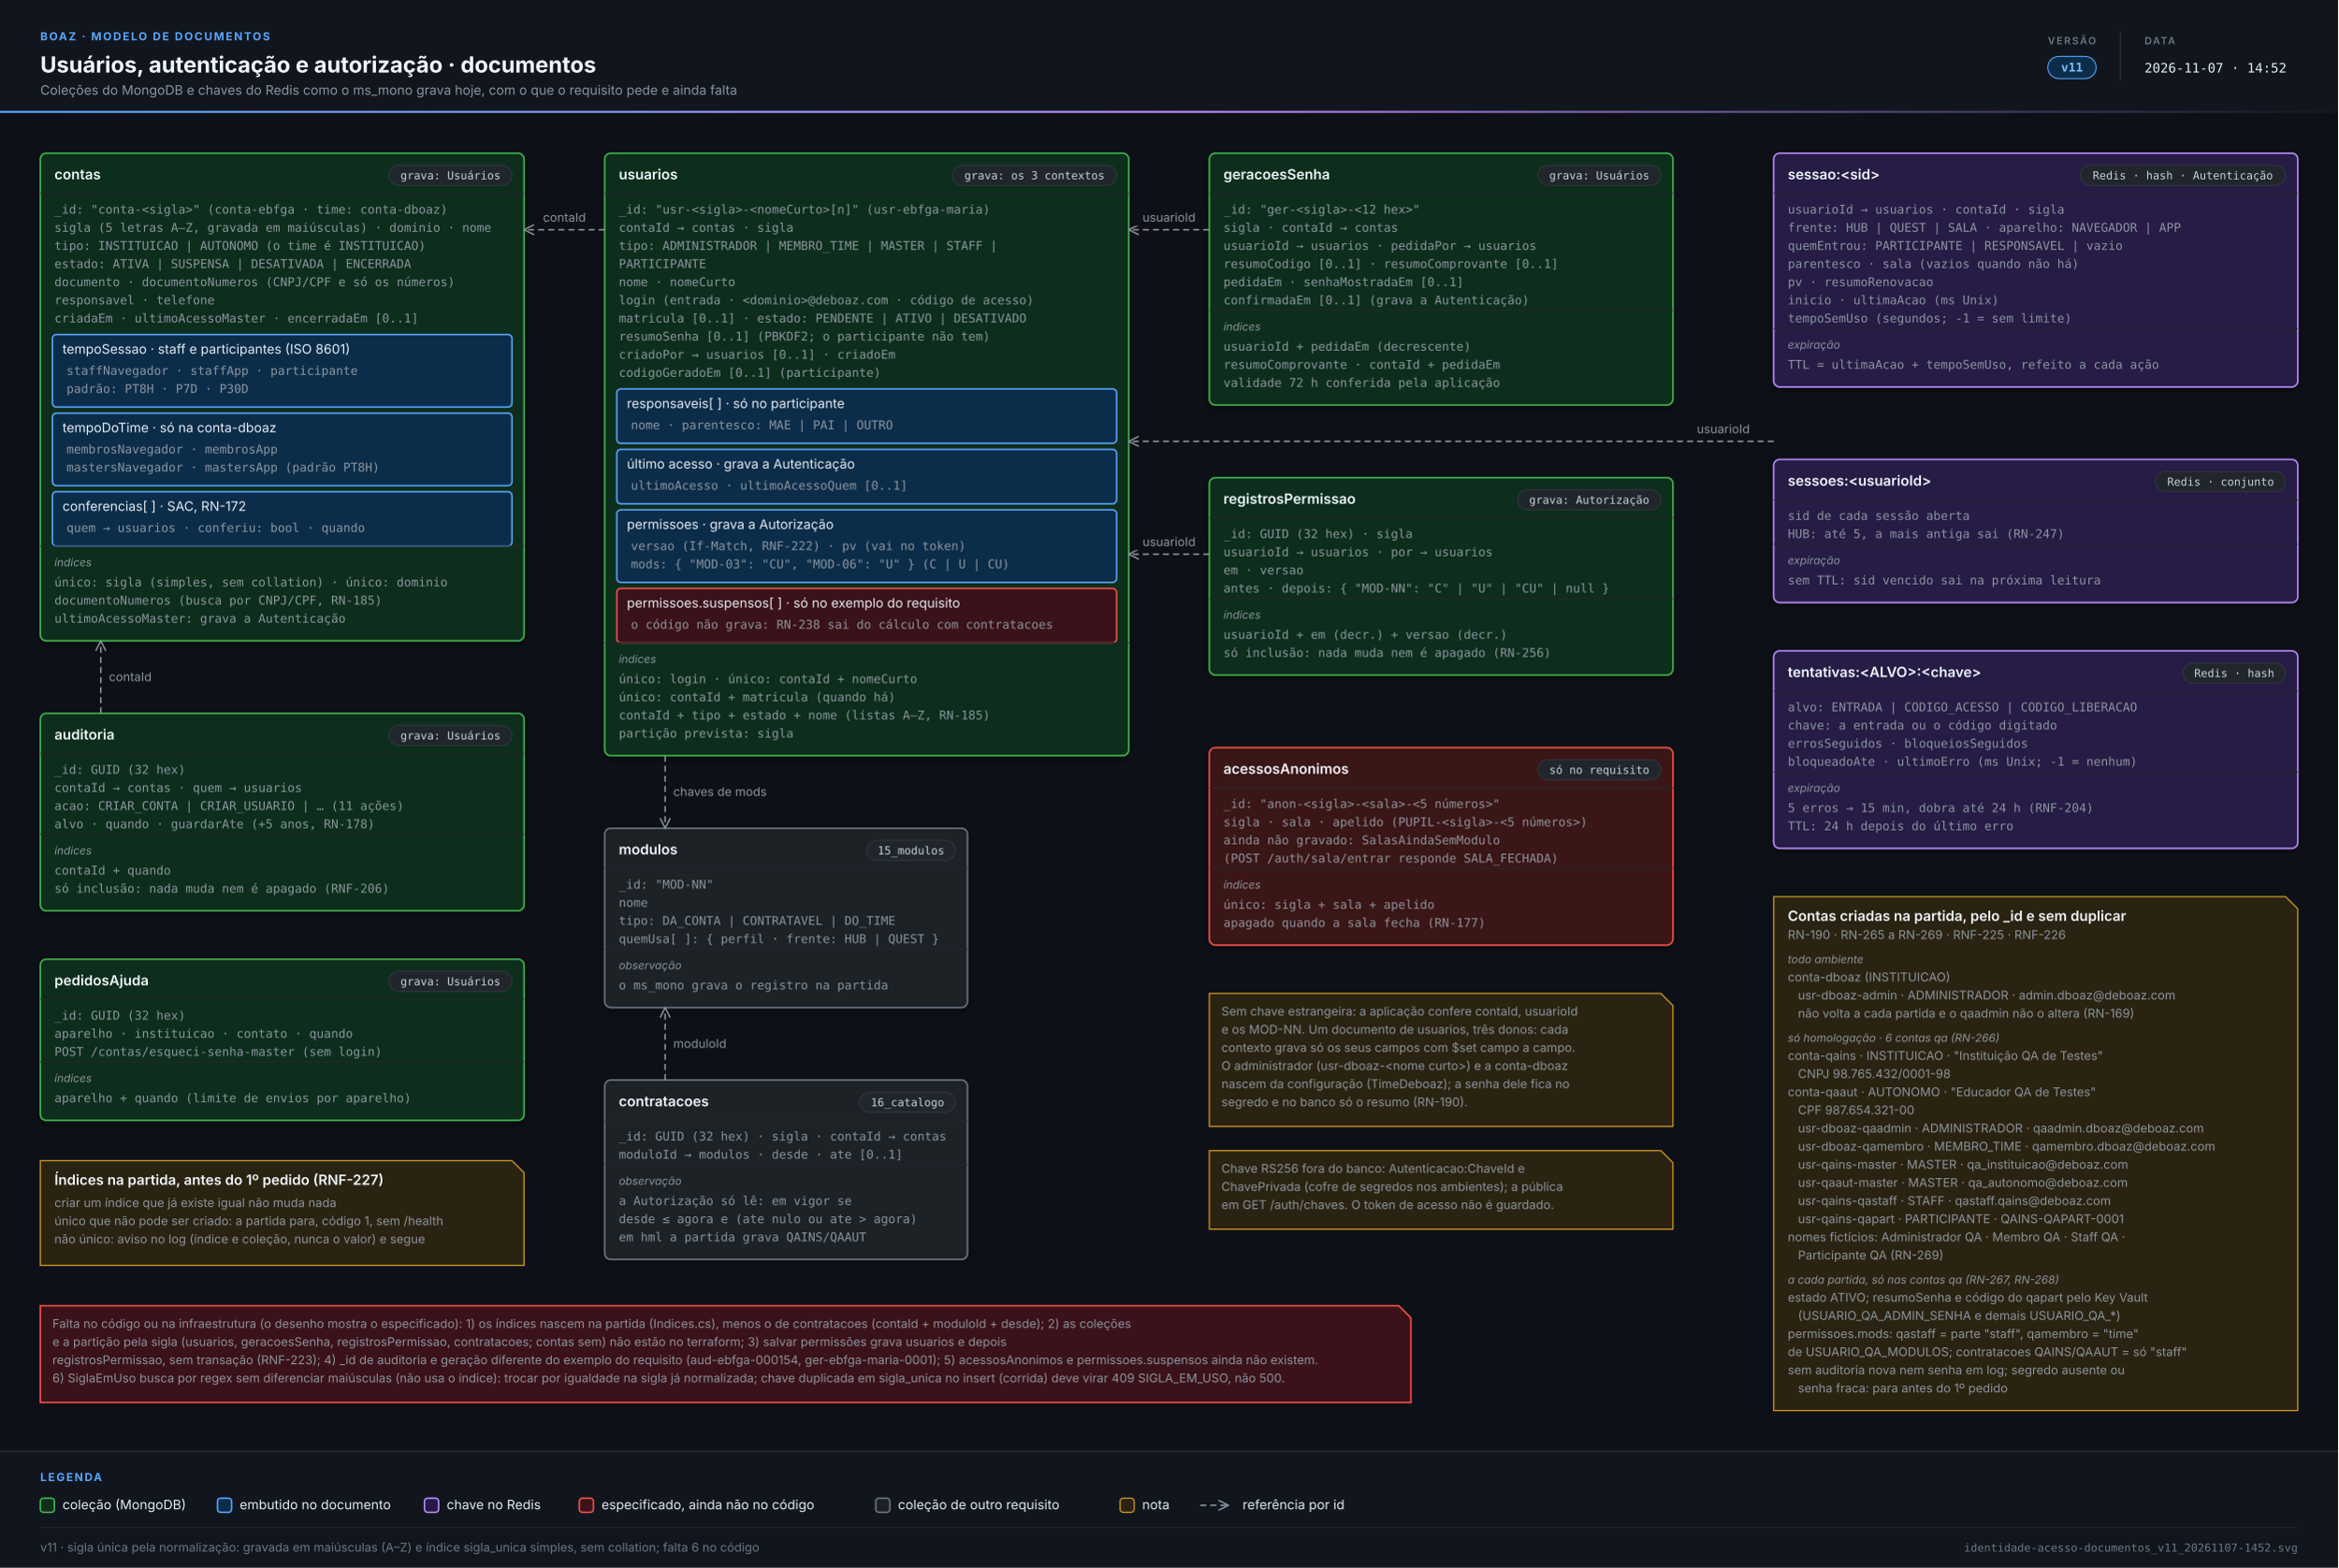
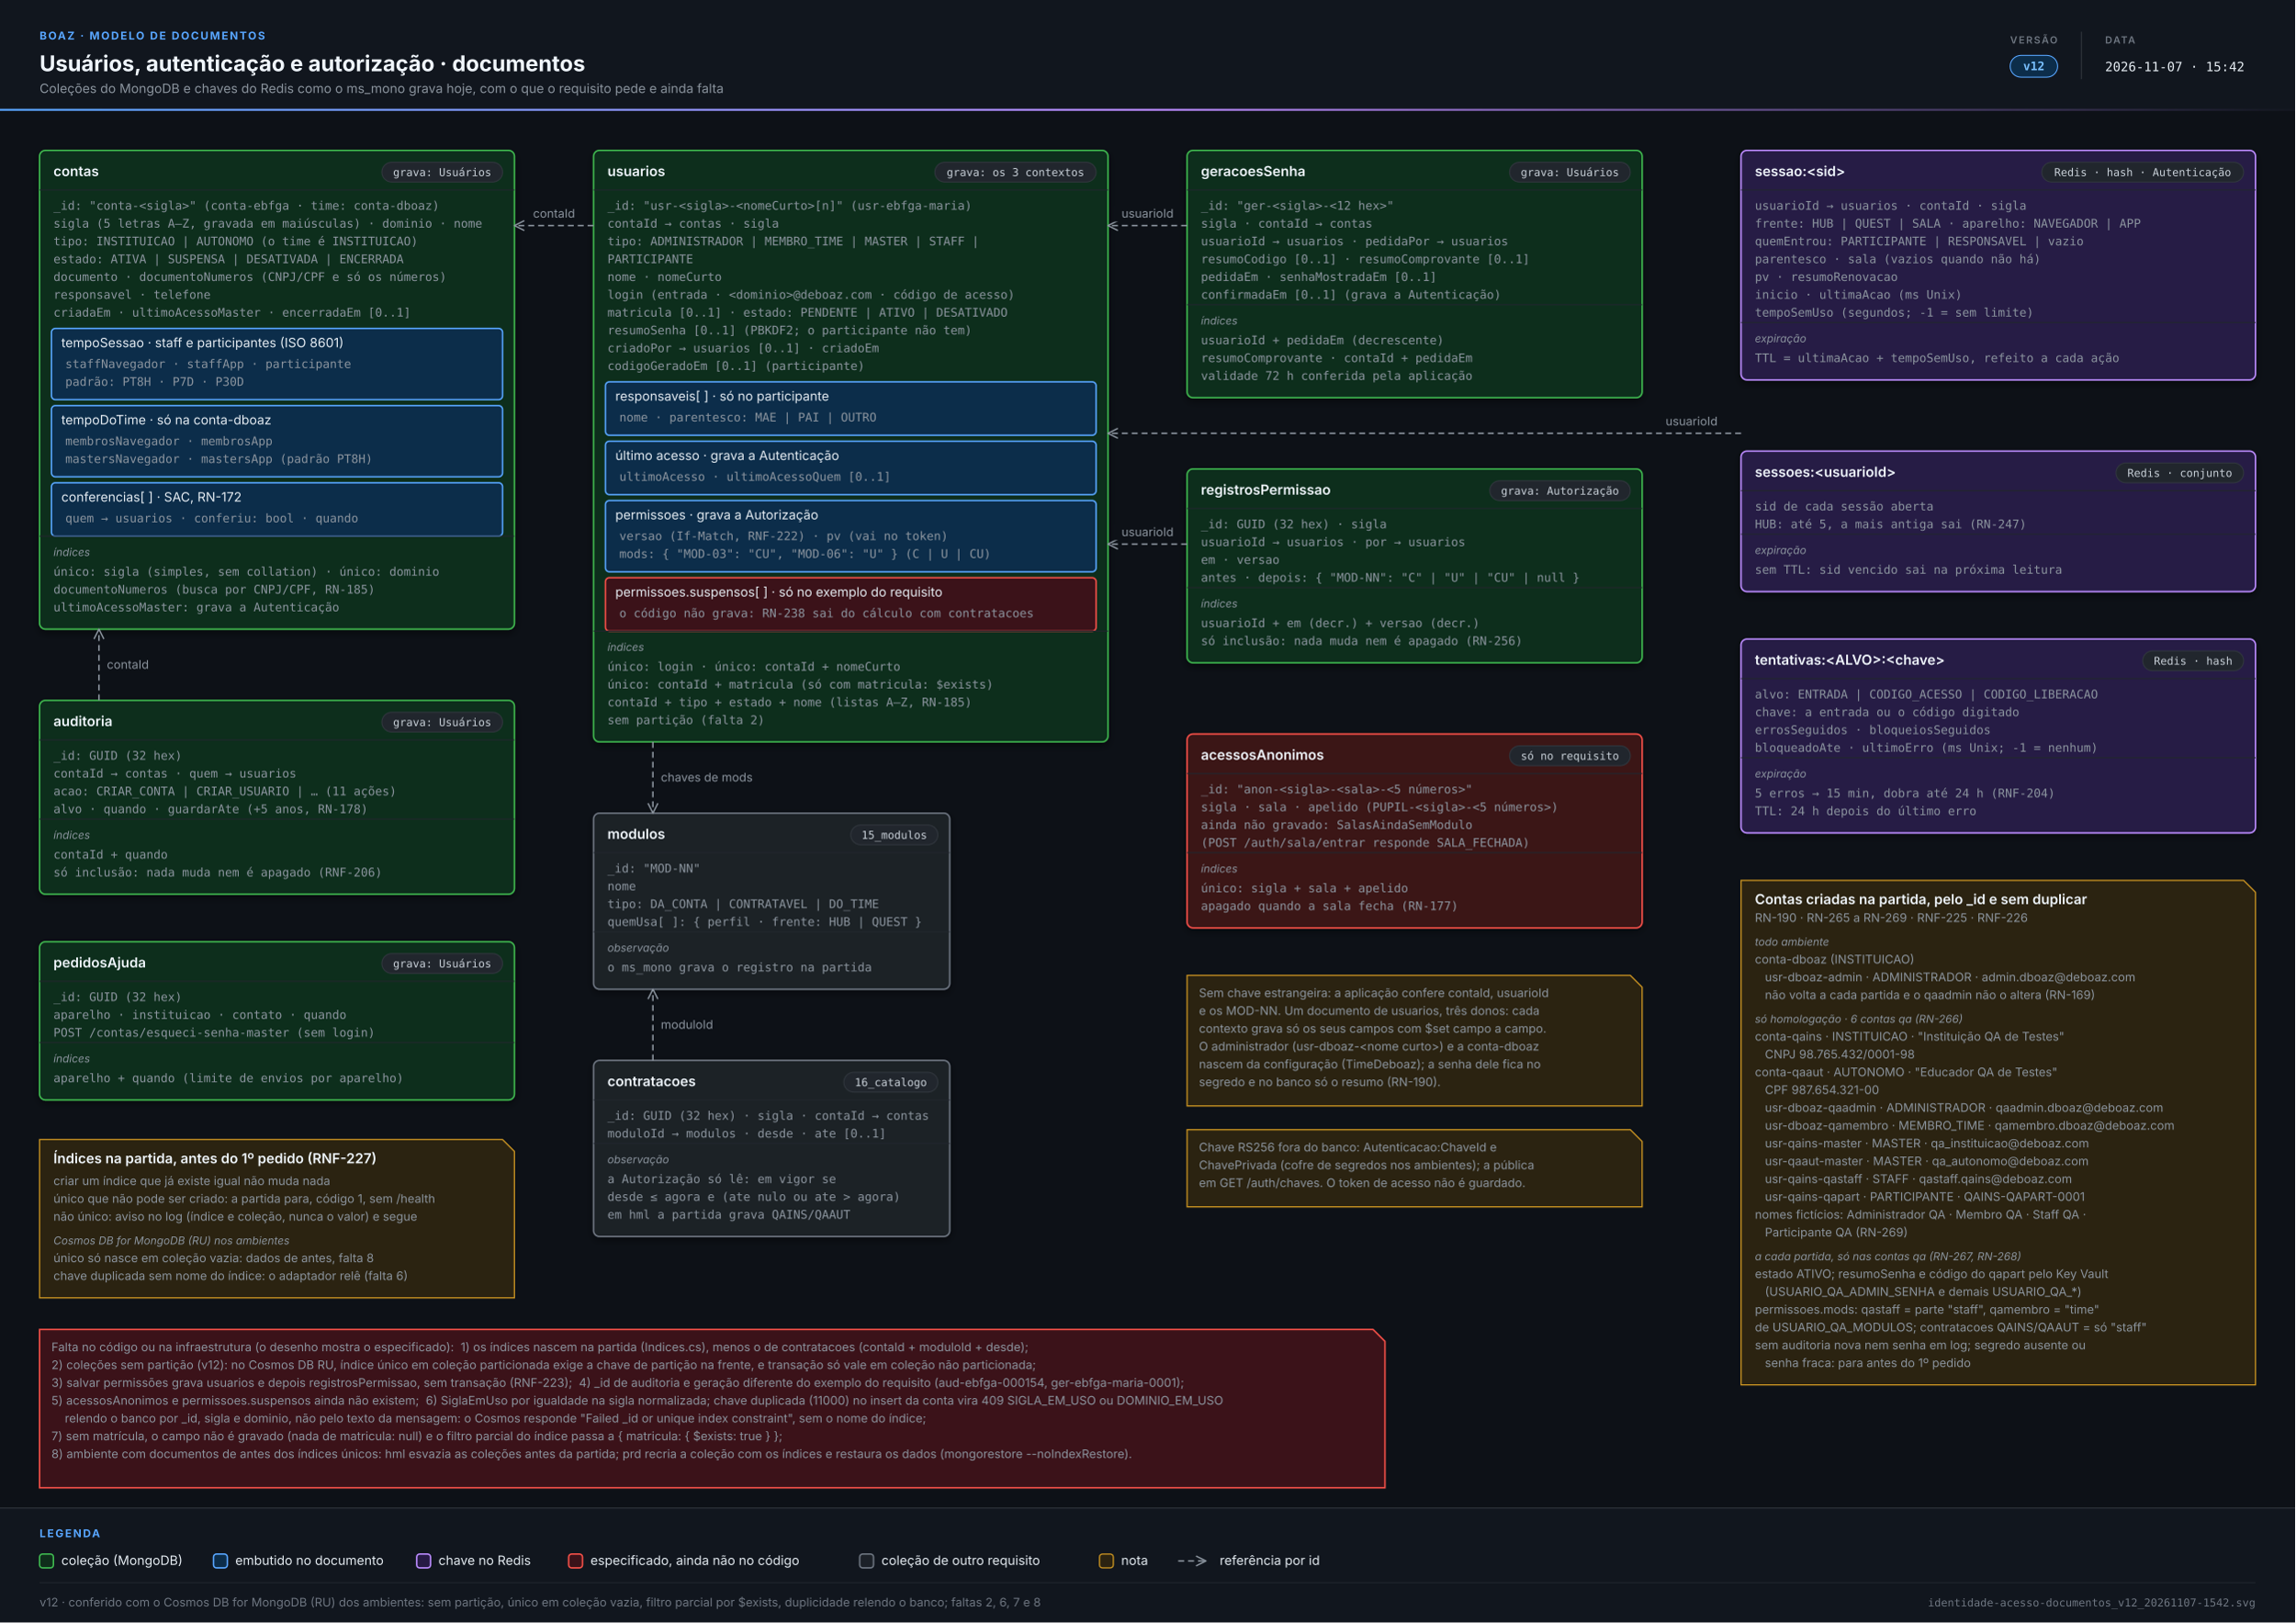
- <svg xmlns="http://www.w3.org/2000/svg" viewBox="0 0 2320 1556" width="2320" height="1556">
+ <svg xmlns="http://www.w3.org/2000/svg" viewBox="0 0 2320 1640" width="2320" height="1640">
  <style>
    /* ── base ─────────────────────────────────────────── */
    .bg            { fill: #0d1117; }
    :root          { background: #0d1117; } /* aberto sozinho no navegador, o fundo escuro cobre a janela toda */
    text           { font-family: Inter, "Segoe UI", Roboto, "Helvetica Neue", Helvetica, Arial, sans-serif; font-size: 13px; fill: #e6edf3; }
    .title         { font-size: 22px; font-weight: 700; fill: #f0f6fc; }
    .subtitle      { font-size: 13px; fill: #8b949e; }
    .section       { font-size: 12px; font-weight: 700; letter-spacing: 0.12em; fill: #58a6ff; }
    .label         { font-size: 13px; fill: #e6edf3; }
    .label-strong  { font-size: 14px; font-weight: 600; fill: #f0f6fc; }
    .label-underline { text-decoration: underline; }
    .muted         { font-size: 12px; fill: #8b949e; }
    .mono          { font-family: "JetBrains Mono", "SF Mono", Menlo, Consolas, monospace; font-size: 12px; fill: #8b949e; }
    .divider       { stroke: #21262d; stroke-width: 1; }
    .panel         { fill: #10151c; stroke: #21262d; stroke-width: 1; }

    /* ── nós: uma cor por papel, no máximo 4 por diagrama ── */
    .node          { fill: #161b22; stroke: #30363d; stroke-width: 1.5; }
    .node-face     { fill: #21262d; stroke: #30363d; stroke-width: 1.5; stroke-linejoin: round; }
    .node-blue     { fill: #0c2d4a; stroke: #58a6ff; stroke-width: 1.5; }
    .node-green    { fill: #0f2e1b; stroke: #3fb950; stroke-width: 1.5; }
    .node-purple   { fill: #271a45; stroke: #bc8cff; stroke-width: 1.5; }
    .node-orange   { fill: #3a2410; stroke: #f0883e; stroke-width: 1.5; }
    .node-red      { fill: #3b1219; stroke: #f85149; stroke-width: 1.5; }
    .node-external { fill: #1c2128; stroke: #6e7681; stroke-width: 1.5; }

    /* ── fronteiras (conta, região, rede, módulo) ─────── */
    .boundary       { fill: #161b22; fill-opacity: 0.35; stroke: #484f58; stroke-width: 1.2; stroke-dasharray: 6 4; }
    .boundary-label { font-size: 11px; font-weight: 600; letter-spacing: 0.08em; fill: #8b949e; }

    /* ── arestas e comunicação ─────────────────────────── */
    .edge          { fill: none; stroke: #8b949e; stroke-width: 1.5; }
    .edge-accent   { fill: none; stroke: #58a6ff; stroke-width: 1.8; }
    .edge-async    { stroke-dasharray: 6 4; }
    .edge-data     { stroke-dasharray: 1 5; stroke-linecap: round; stroke-width: 2.2; }
    .edge-label-bg { fill: #0d1117; }
    .arrow-head    { fill: #8b949e; }
    .arrow-accent  { fill: #58a6ff; }
    .lifeline      { stroke: #30363d; stroke-width: 1.2; stroke-dasharray: 4 4; }
    .chip          { fill: #21262d; stroke: #30363d; stroke-width: 1; }
    .chip-text     { font-family: "JetBrains Mono", "SF Mono", Menlo, Consolas, monospace; font-size: 11px; fill: #c9d1d9; }

    /* ── ícones neutros (#ic-*, #uml-*) ───────────────── */
    .ico           { fill: none; stroke: #c9d1d9; stroke-width: 1.5; stroke-linecap: round; stroke-linejoin: round; }
    .ico-fill      { fill: #c9d1d9; }
    .ico-solid     { fill: #161b22; stroke: #c9d1d9; stroke-width: 1.5; stroke-linejoin: round; }

    /* ── notação UML ───────────────────────────────────── */
    .ink           { fill: #e6edf3; }
    .ink-ring      { fill: none; stroke: #e6edf3; stroke-width: 1.5; }
    .node-note     { fill: #2b2311; stroke: #d29922; stroke-width: 1.2; }
    .uml-keyword   { font-size: 11px; font-style: italic; fill: #8b949e; }
    .activation    { fill: #21262d; stroke: #8b949e; stroke-width: 1.2; }
    .frame-tag     { fill: #21262d; stroke: #484f58; stroke-width: 1.2; }
    .frame-op      { font-size: 11px; font-weight: 700; fill: #c9d1d9; }
    .arrow-open    { fill: none; stroke: #8b949e; stroke-width: 1.4; stroke-linejoin: round; }
    .arrow-hollow  { fill: #0d1117; stroke: #8b949e; stroke-width: 1.2; stroke-linejoin: round; }

    /* ── marca d'água: topo e rodapé (seção 7) ────────── */
    .wm-band       { fill: #11161e; }
    .wm-accent     { fill: url(#marca-acento); }
    .wm-sep        { stroke: #30363d; stroke-width: 1; }
    .wm-frame      { fill: none; stroke: #30363d; stroke-width: 1; }
    .wm-eyebrow    { font-size: 11px; font-weight: 700; letter-spacing: 0.14em; fill: #58a6ff; }
    .wm-meta-label { font-size: 10px; font-weight: 600; letter-spacing: 0.14em; fill: #6e7681; }
    .wm-meta-value { font-family: "JetBrains Mono", "SF Mono", Menlo, Consolas, monospace; font-size: 13px; fill: #e6edf3; }
    .wm-badge      { fill: #0c2d4a; stroke: #58a6ff; stroke-width: 1; }
    .wm-badge-text { font-family: "JetBrains Mono", "SF Mono", Menlo, Consolas, monospace; font-size: 12px; font-weight: 700; fill: #79c0ff; }
    .wm-file       { font-family: "JetBrains Mono", "SF Mono", Menlo, Consolas, monospace; font-size: 11px; fill: #6e7681; }
    .footer        { font-size: 12px; fill: #6e7681; }
  </style>
  <defs>
    <marker id="seta" viewBox="0 0 10 10" refX="9" refY="5" markerWidth="7" markerHeight="7" orient="auto-start-reverse">
      <path d="M0,0 L10,5 L0,10 z" class="arrow-head" />
    </marker>
    <marker id="seta-destaque" viewBox="0 0 10 10" refX="9" refY="5" markerWidth="7" markerHeight="7" orient="auto-start-reverse">
      <path d="M0,0 L10,5 L0,10 z" class="arrow-accent" />
    </marker>
    <marker id="seta-aberta" viewBox="-1 -1 12 12" refX="10" refY="5" markerWidth="8" markerHeight="8" orient="auto-start-reverse">
      <path d="M0,0 L10,5 L0,10" class="arrow-open" />
    </marker>
    <marker id="heranca" viewBox="-1 -1 14 14" refX="12" refY="6" markerWidth="10" markerHeight="10" orient="auto-start-reverse">
      <path d="M0,0 L12,6 L0,12 z" class="arrow-hollow" />
    </marker>
    <marker id="extensao" viewBox="-1 -1 14 14" refX="12" refY="6" markerWidth="10" markerHeight="10" orient="auto-start-reverse">
      <path d="M0,0 L12,6 L0,12 z" class="arrow-head" />
    </marker>
    <marker id="composicao" viewBox="-1 -1 16 10" refX="14" refY="4" markerWidth="16" markerHeight="11" orient="auto-start-reverse">
      <path d="M0,4 L7,0 L14,4 L7,8 z" class="arrow-head" />
    </marker>
    <marker id="agregacao" viewBox="-1 -1 16 10" refX="14" refY="4" markerWidth="16" markerHeight="11" orient="auto-start-reverse">
      <path d="M0,4 L7,0 L14,4 L7,8 z" class="arrow-hollow" />
    </marker>
    <marker id="er-um" viewBox="0 0 16 12" refX="16" refY="6" markerWidth="16" markerHeight="12" markerUnits="userSpaceOnUse" orient="auto-start-reverse">
      <path d="M6,0 V12 M10,0 V12" class="arrow-open" />
    </marker>
    <marker id="er-muitos" viewBox="0 0 16 12" refX="16" refY="6" markerWidth="16" markerHeight="12" markerUnits="userSpaceOnUse" orient="auto-start-reverse">
      <path d="M4,0 V12 M6,6 L16,0 M6,6 L16,12" class="arrow-open" />
    </marker>
    <filter id="sombra" x="-10%" y="-10%" width="120%" height="140%">
      <feDropShadow dx="0" dy="3" stdDeviation="4" flood-color="#000000" flood-opacity="0.45" />
    </filter>
    <linearGradient id="marca-acento" x1="0" y1="0" x2="1" y2="0">
      <stop offset="0" stop-color="#58a6ff" />
      <stop offset="0.5" stop-color="#bc8cff" />
      <stop offset="1" stop-color="#bc8cff" stop-opacity="0" />
    </linearGradient>
  </defs>
-   <rect class="bg" x="0" y="0" width="2320" height="1514" />
+   <rect class="bg" x="0" y="0" width="2320" height="1640" />
  <g id="marca-topo">
    <rect class="wm-band" x="0" y="0" width="2320" height="112" />
    <rect class="wm-accent" x="0" y="110" width="2320" height="2" />
    <text class="wm-eyebrow" x="40" y="40">BOAZ · MODELO DE DOCUMENTOS</text>
    <text class="title" x="40" y="72">Usuários, autenticação e autorização · documentos</text>
    <text class="subtitle" x="40" y="94">Coleções do MongoDB e chaves do Redis como o ms_mono grava hoje, com o que o requisito pede e ainda falta</text>
    <text class="wm-meta-label" x="2032" y="44">VERSÃO</text>
    <rect class="wm-badge" x="2032" y="56" width="48" height="22" rx="11" />
-     <text class="wm-badge-text" x="2056" y="71" text-anchor="middle">v11</text>
+     <text class="wm-badge-text" x="2056" y="71" text-anchor="middle">v12</text>
    <line class="wm-sep" x1="2104" y1="32" x2="2104" y2="80" />
    <text class="wm-meta-label" x="2128" y="44">DATA</text>
-     <text class="wm-meta-value" x="2128" y="72">2026-11-07 · 14:52</text>
+     <text class="wm-meta-value" x="2128" y="72">2026-11-07 · 15:42</text>
  </g>
  <g id="desenho" transform="translate(0,152)">
    <g id="c-contas" filter="url(#sombra)">
      <rect class="node-green" x="40" y="0" width="480" height="484" rx="6" />
    </g>
    <text class="label-strong" x="54" y="26">contas</text>
    <rect class="chip" x="386" y="12" width="122" height="20" rx="10" />
    <text class="chip-text" x="447.0" y="26" text-anchor="middle">grava: Usuários</text>
    <line class="divider" x1="40" y1="40" x2="520" y2="40" />
    <text class="mono" x="54" y="60">_id: "conta-&lt;sigla&gt;"   (conta-ebfga · time: conta-dboaz)</text>
    <text class="mono" x="54" y="78">sigla (5 letras A–Z, gravada em maiúsculas) · dominio · nome</text>
    <text class="mono" x="54" y="96">tipo: INSTITUICAO | AUTONOMO   (o time é INSTITUICAO)</text>
    <text class="mono" x="54" y="114">estado: ATIVA | SUSPENSA | DESATIVADA | ENCERRADA</text>
    <text class="mono" x="54" y="132">documento · documentoNumeros  (CNPJ/CPF e só os números)</text>
    <text class="mono" x="54" y="150">responsavel · telefone</text>
    <text class="mono" x="54" y="168">criadaEm · ultimoAcessoMaster · encerradaEm [0..1]</text>
    <rect class="node-blue" x="52" y="180" width="456" height="72" rx="4" />
    <text class="label" x="62" y="199">tempoSessao  · staff e participantes (ISO 8601)</text>
    <text class="mono" x="66" y="220">staffNavegador · staffApp · participante</text>
    <text class="mono" x="66" y="238">padrão: PT8H · P7D · P30D</text>
    <rect class="node-blue" x="52" y="258" width="456" height="72" rx="4" />
    <text class="label" x="62" y="277">tempoDoTime  · só na conta-dboaz</text>
    <text class="mono" x="66" y="298">membrosNavegador · membrosApp</text>
    <text class="mono" x="66" y="316">mastersNavegador · mastersApp   (padrão PT8H)</text>
    <rect class="node-blue" x="52" y="336" width="456" height="54" rx="4" />
    <text class="label" x="62" y="355">conferencias[ ]  · SAC, RN-172</text>
    <text class="mono" x="66" y="376">quem → usuarios · conferiu: bool · quando</text>
    <line class="divider" x1="40" y1="390" x2="520" y2="390" />
    <text class="uml-keyword" x="54" y="410">índices</text>
    <text class="mono" x="54" y="430">único: sigla (simples, sem collation) · único: dominio</text>
    <text class="mono" x="54" y="448">documentoNumeros (busca por CNPJ/CPF, RN-185)</text>
    <text class="mono" x="54" y="466">ultimoAcessoMaster: grava a Autenticação</text>
    <g id="c-auditoria" filter="url(#sombra)">
      <rect class="node-green" x="40" y="556" width="480" height="196" rx="6" />
    </g>
    <text class="label-strong" x="54" y="582">auditoria</text>
    <rect class="chip" x="386" y="568" width="122" height="20" rx="10" />
    <text class="chip-text" x="447.0" y="582" text-anchor="middle">grava: Usuários</text>
    <line class="divider" x1="40" y1="596" x2="520" y2="596" />
    <text class="mono" x="54" y="616">_id: GUID (32 hex)</text>
    <text class="mono" x="54" y="634">contaId → contas · quem → usuarios</text>
    <text class="mono" x="54" y="652">acao: CRIAR_CONTA | CRIAR_USUARIO | … (11 ações)</text>
    <text class="mono" x="54" y="670">alvo · quando · guardarAte  (+5 anos, RN-178)</text>
    <line class="divider" x1="40" y1="676" x2="520" y2="676" />
    <text class="uml-keyword" x="54" y="696">índices</text>
    <text class="mono" x="54" y="716">contaId + quando</text>
    <text class="mono" x="54" y="734">só inclusão: nada muda nem é apagado (RNF-206)</text>
    <g id="c-pedidos-ajuda" filter="url(#sombra)">
      <rect class="node-green" x="40" y="800" width="480" height="160" rx="6" />
    </g>
    <text class="label-strong" x="54" y="826">pedidosAjuda</text>
    <rect class="chip" x="386" y="812" width="122" height="20" rx="10" />
    <text class="chip-text" x="447.0" y="826" text-anchor="middle">grava: Usuários</text>
    <line class="divider" x1="40" y1="840" x2="520" y2="840" />
    <text class="mono" x="54" y="860">_id: GUID (32 hex)</text>
    <text class="mono" x="54" y="878">aparelho · instituicao · contato · quando</text>
    <text class="mono" x="54" y="896">POST /contas/esqueci-senha-master (sem login)</text>
    <line class="divider" x1="40" y1="902" x2="520" y2="902" />
    <text class="uml-keyword" x="54" y="922">índices</text>
    <text class="mono" x="54" y="942">aparelho + quando  (limite de envios por aparelho)</text>
    <g id="c-usuarios" filter="url(#sombra)">
      <rect class="node-green" x="600" y="0" width="520" height="598" rx="6" />
    </g>
    <text class="label-strong" x="614" y="26">usuarios</text>
    <rect class="chip" x="945" y="12" width="163" height="20" rx="10" />
    <text class="chip-text" x="1026.5" y="26" text-anchor="middle">grava: os 3 contextos</text>
    <line class="divider" x1="600" y1="40" x2="1120" y2="40" />
    <text class="mono" x="614" y="60">_id: "usr-&lt;sigla&gt;-&lt;nomeCurto&gt;[n]"   (usr-ebfga-maria)</text>
    <text class="mono" x="614" y="78">contaId → contas · sigla</text>
    <text class="mono" x="614" y="96">tipo: ADMINISTRADOR | MEMBRO_TIME | MASTER | STAFF |</text>
    <text class="mono" x="614" y="114">      PARTICIPANTE</text>
    <text class="mono" x="614" y="132">nome · nomeCurto</text>
    <text class="mono" x="614" y="150">login  (entrada · &lt;dominio&gt;@deboaz.com · código de acesso)</text>
    <text class="mono" x="614" y="168">matricula [0..1] · estado: PENDENTE | ATIVO | DESATIVADO</text>
    <text class="mono" x="614" y="186">resumoSenha [0..1]  (PBKDF2; o participante não tem)</text>
    <text class="mono" x="614" y="204">criadoPor → usuarios [0..1] · criadoEm</text>
    <text class="mono" x="614" y="222">codigoGeradoEm [0..1]  (participante)</text>
    <rect class="node-blue" x="612" y="234" width="496" height="54" rx="4" />
    <text class="label" x="622" y="253">responsaveis[ ]  · só no participante</text>
    <text class="mono" x="626" y="274">nome · parentesco: MAE | PAI | OUTRO</text>
    <rect class="node-blue" x="612" y="294" width="496" height="54" rx="4" />
    <text class="label" x="622" y="313">último acesso  · grava a Autenticação</text>
    <text class="mono" x="626" y="334">ultimoAcesso · ultimoAcessoQuem [0..1]</text>
    <rect class="node-blue" x="612" y="354" width="496" height="72" rx="4" />
    <text class="label" x="622" y="373">permissoes  · grava a Autorização</text>
    <text class="mono" x="626" y="394">versao  (If-Match, RNF-222) · pv  (vai no token)</text>
    <text class="mono" x="626" y="412">mods: { "MOD-03": "CU", "MOD-06": "U" }   (C | U | CU)</text>
    <rect class="node-red" x="612" y="432" width="496" height="54" rx="4" />
    <text class="label" x="622" y="451">permissoes.suspensos[ ]  · só no exemplo do requisito</text>
    <text class="mono" x="626" y="472">o código não grava: RN-238 sai do cálculo com contratacoes</text>
    <line class="divider" x1="600" y1="486" x2="1120" y2="486" />
    <text class="uml-keyword" x="614" y="506">índices</text>
    <text class="mono" x="614" y="526">único: login · único: contaId + nomeCurto</text>
-     <text class="mono" x="614" y="544">único: contaId + matricula  (quando há)</text>
+     <text class="mono" x="614" y="544">único: contaId + matricula  (só com matricula: $exists)</text>
    <text class="mono" x="614" y="562">contaId + tipo + estado + nome  (listas A–Z, RN-185)</text>
-     <text class="mono" x="614" y="580">partição prevista: sigla</text>
+     <text class="mono" x="614" y="580">sem partição (falta 2)</text>
    <g id="c-modulos" filter="url(#sombra)">
      <rect class="node-external" x="600" y="670" width="360" height="178" rx="6" />
    </g>
    <text class="label-strong" x="614" y="696">modulos</text>
    <rect class="chip" x="860" y="682" width="88" height="20" rx="10" />
    <text class="chip-text" x="904.0" y="696" text-anchor="middle">15_modulos</text>
    <line class="divider" x1="600" y1="710" x2="960" y2="710" />
    <text class="mono" x="614" y="730">_id: "MOD-NN"</text>
    <text class="mono" x="614" y="748">nome</text>
    <text class="mono" x="614" y="766">tipo: DA_CONTA | CONTRATAVEL | DO_TIME</text>
    <text class="mono" x="614" y="784">quemUsa[ ]: { perfil · frente: HUB | QUEST }</text>
    <line class="divider" x1="600" y1="790" x2="960" y2="790" />
    <text class="uml-keyword" x="614" y="810">observação</text>
    <text class="mono" x="614" y="830">o ms_mono grava o registro na partida</text>
    <g id="c-contratacoes" filter="url(#sombra)">
      <rect class="node-external" x="600" y="920" width="360" height="178" rx="6" />
    </g>
    <text class="label-strong" x="614" y="946">contratacoes</text>
    <rect class="chip" x="853" y="932" width="95" height="20" rx="10" />
    <text class="chip-text" x="900.5" y="946" text-anchor="middle">16_catalogo</text>
    <line class="divider" x1="600" y1="960" x2="960" y2="960" />
    <text class="mono" x="614" y="980">_id: GUID (32 hex) · sigla · contaId → contas</text>
    <text class="mono" x="614" y="998">moduloId → modulos · desde · ate [0..1]</text>
    <line class="divider" x1="600" y1="1004" x2="960" y2="1004" />
    <text class="uml-keyword" x="614" y="1024">observação</text>
    <text class="mono" x="614" y="1044">a Autorização só lê: em vigor se</text>
    <text class="mono" x="614" y="1062">desde ≤ agora e (ate nulo ou ate &gt; agora)</text>
    <text class="mono" x="614" y="1080">em hml a partida grava QAINS/QAAUT</text>
    <g id="c-geracoes" filter="url(#sombra)">
      <rect class="node-green" x="1200" y="0" width="460" height="250" rx="6" />
    </g>
    <text class="label-strong" x="1214" y="26">geracoesSenha</text>
    <rect class="chip" x="1526" y="12" width="122" height="20" rx="10" />
    <text class="chip-text" x="1587.0" y="26" text-anchor="middle">grava: Usuários</text>
    <line class="divider" x1="1200" y1="40" x2="1660" y2="40" />
    <text class="mono" x="1214" y="60">_id: "ger-&lt;sigla&gt;-&lt;12 hex&gt;"</text>
    <text class="mono" x="1214" y="78">sigla · contaId → contas</text>
    <text class="mono" x="1214" y="96">usuarioId → usuarios · pedidaPor → usuarios</text>
    <text class="mono" x="1214" y="114">resumoCodigo [0..1] · resumoComprovante [0..1]</text>
    <text class="mono" x="1214" y="132">pedidaEm · senhaMostradaEm [0..1]</text>
    <text class="mono" x="1214" y="150">confirmadaEm [0..1]  (grava a Autenticação)</text>
    <line class="divider" x1="1200" y1="156" x2="1660" y2="156" />
    <text class="uml-keyword" x="1214" y="176">índices</text>
    <text class="mono" x="1214" y="196">usuarioId + pedidaEm (decrescente)</text>
    <text class="mono" x="1214" y="214">resumoComprovante · contaId + pedidaEm</text>
    <text class="mono" x="1214" y="232">validade 72 h conferida pela aplicação</text>
    <g id="c-registros" filter="url(#sombra)">
      <rect class="node-green" x="1200" y="322" width="460" height="196" rx="6" />
    </g>
    <text class="label-strong" x="1214" y="348">registrosPermissao</text>
    <rect class="chip" x="1506" y="334" width="142" height="20" rx="10" />
    <text class="chip-text" x="1577.0" y="348" text-anchor="middle">grava: Autorização</text>
    <line class="divider" x1="1200" y1="362" x2="1660" y2="362" />
    <text class="mono" x="1214" y="382">_id: GUID (32 hex) · sigla</text>
    <text class="mono" x="1214" y="400">usuarioId → usuarios · por → usuarios</text>
    <text class="mono" x="1214" y="418">em · versao</text>
    <text class="mono" x="1214" y="436">antes · depois: { "MOD-NN": "C" | "U" | "CU" | null }</text>
    <line class="divider" x1="1200" y1="442" x2="1660" y2="442" />
    <text class="uml-keyword" x="1214" y="462">índices</text>
    <text class="mono" x="1214" y="482">usuarioId + em (decr.) + versao (decr.)</text>
    <text class="mono" x="1214" y="500">só inclusão: nada muda nem é apagado (RN-256)</text>
    <g id="c-anonimos" filter="url(#sombra)">
      <rect class="node-red" x="1200" y="590" width="460" height="196" rx="6" />
    </g>
    <text class="label-strong" x="1214" y="616">acessosAnonimos</text>
    <rect class="chip" x="1526" y="602" width="122" height="20" rx="10" />
    <text class="chip-text" x="1587.0" y="616" text-anchor="middle">só no requisito</text>
    <line class="divider" x1="1200" y1="630" x2="1660" y2="630" />
    <text class="mono" x="1214" y="650">_id: "anon-&lt;sigla&gt;-&lt;sala&gt;-&lt;5 números&gt;"</text>
    <text class="mono" x="1214" y="668">sigla · sala · apelido  (PUPIL-&lt;sigla&gt;-&lt;5 números&gt;)</text>
    <text class="mono" x="1214" y="686">ainda não gravado: SalasAindaSemModulo</text>
    <text class="mono" x="1214" y="704">(POST /auth/sala/entrar responde SALA_FECHADA)</text>
    <line class="divider" x1="1200" y1="710" x2="1660" y2="710" />
    <text class="uml-keyword" x="1214" y="730">índices</text>
    <text class="mono" x="1214" y="750">único: sigla + sala + apelido</text>
    <text class="mono" x="1214" y="768">apagado quando a sala fecha (RN-177)</text>
    <g id="c-sessao" filter="url(#sombra)">
      <rect class="node-purple" x="1760" y="0" width="520" height="232" rx="6" />
    </g>
    <text class="label-strong" x="1774" y="26">sessao:&lt;sid&gt;</text>
    <rect class="chip" x="2064" y="12" width="204" height="20" rx="10" />
    <text class="chip-text" x="2166.0" y="26" text-anchor="middle">Redis · hash · Autenticação</text>
    <line class="divider" x1="1760" y1="40" x2="2280" y2="40" />
    <text class="mono" x="1774" y="60">usuarioId → usuarios · contaId · sigla</text>
    <text class="mono" x="1774" y="78">frente: HUB | QUEST | SALA · aparelho: NAVEGADOR | APP</text>
    <text class="mono" x="1774" y="96">quemEntrou: PARTICIPANTE | RESPONSAVEL | vazio</text>
    <text class="mono" x="1774" y="114">parentesco · sala  (vazios quando não há)</text>
    <text class="mono" x="1774" y="132">pv · resumoRenovacao</text>
    <text class="mono" x="1774" y="150">inicio · ultimaAcao  (ms Unix)</text>
    <text class="mono" x="1774" y="168">tempoSemUso  (segundos; -1 = sem limite)</text>
    <line class="divider" x1="1760" y1="174" x2="2280" y2="174" />
    <text class="uml-keyword" x="1774" y="194">expiração</text>
    <text class="mono" x="1774" y="214">TTL = ultimaAcao + tempoSemUso, refeito a cada ação</text>
    <g id="c-sessoes" filter="url(#sombra)">
      <rect class="node-purple" x="1760" y="304" width="520" height="142" rx="6" />
    </g>
    <text class="label-strong" x="1774" y="330">sessoes:&lt;usuarioId&gt;</text>
    <rect class="chip" x="2139" y="316" width="129" height="20" rx="10" />
    <text class="chip-text" x="2203.5" y="330" text-anchor="middle">Redis · conjunto</text>
    <line class="divider" x1="1760" y1="344" x2="2280" y2="344" />
    <text class="mono" x="1774" y="364">sid de cada sessão aberta</text>
    <text class="mono" x="1774" y="382">HUB: até 5, a mais antiga sai (RN-247)</text>
    <line class="divider" x1="1760" y1="388" x2="2280" y2="388" />
    <text class="uml-keyword" x="1774" y="408">expiração</text>
    <text class="mono" x="1774" y="428">sem TTL: sid vencido sai na próxima leitura</text>
    <g id="c-tentativas" filter="url(#sombra)">
      <rect class="node-purple" x="1760" y="494" width="520" height="196" rx="6" />
    </g>
    <text class="label-strong" x="1774" y="520">tentativas:&lt;ALVO&gt;:&lt;chave&gt;</text>
    <rect class="chip" x="2166" y="506" width="102" height="20" rx="10" />
    <text class="chip-text" x="2217.0" y="520" text-anchor="middle">Redis · hash</text>
    <line class="divider" x1="1760" y1="534" x2="2280" y2="534" />
    <text class="mono" x="1774" y="554">alvo: ENTRADA | CODIGO_ACESSO | CODIGO_LIBERACAO</text>
    <text class="mono" x="1774" y="572">chave: a entrada ou o código digitado</text>
    <text class="mono" x="1774" y="590">errosSeguidos · bloqueiosSeguidos</text>
    <text class="mono" x="1774" y="608">bloqueadoAte · ultimoErro  (ms Unix; -1 = nenhum)</text>
    <line class="divider" x1="1760" y1="614" x2="2280" y2="614" />
    <text class="uml-keyword" x="1774" y="634">expiração</text>
    <text class="mono" x="1774" y="654">5 erros → 15 min, dobra até 24 h (RNF-204)</text>
    <text class="mono" x="1774" y="672">TTL: 24 h depois do último erro</text>
    <path class="edge edge-async" d="M600,76 L520,76" marker-end="url(#seta-aberta)" />
    <rect class="edge-label-bg" x="532.2" y="56" width="55.6" height="16" />
    <text class="muted" x="560.0" y="68" text-anchor="middle">contaId</text>
    <path class="edge edge-async" d="M1200,76 L1120,76" marker-end="url(#seta-aberta)" />
    <rect class="edge-label-bg" x="1125.4" y="56" width="69.2" height="16" />
    <text class="muted" x="1160.0" y="68" text-anchor="middle">usuarioId</text>
    <path class="edge edge-async" d="M1200,398 L1120,398" marker-end="url(#seta-aberta)" />
    <rect class="edge-label-bg" x="1125.4" y="378" width="69.2" height="16" />
    <text class="muted" x="1160.0" y="390" text-anchor="middle">usuarioId</text>
    <path class="edge edge-async" d="M1760,286 L1120,286" marker-end="url(#seta-aberta)" />
    <rect class="edge-label-bg" x="1675.4" y="266" width="69.2" height="16" />
    <text class="muted" x="1710" y="278" text-anchor="middle">usuarioId</text>
    <path class="edge edge-async" d="M100,556 L100,484" marker-end="url(#seta-aberta)" />
    <rect class="edge-label-bg" x="104" y="512.0" width="55.6" height="16" />
    <text class="muted" x="108" y="524.0" text-anchor="start">contaId</text>
    <path class="edge edge-async" d="M660,598 L660,670" marker-end="url(#seta-aberta)" />
    <rect class="edge-label-bg" x="664" y="626.0" width="103.2" height="16" />
    <text class="muted" x="668" y="638.0" text-anchor="start">chaves de mods</text>
    <path class="edge edge-async" d="M660,920 L660,848" marker-end="url(#seta-aberta)" />
    <rect class="edge-label-bg" x="664" y="876.0" width="62.4" height="16" />
    <text class="muted" x="668" y="888.0" text-anchor="start">moduloId</text>
    <path class="node-note" d="M1200,834 H1648 L1660,846 V966 H1200 Z" />
    <text class="muted" x="1212" y="856">Sem chave estrangeira: a aplicação confere contaId, usuarioId</text>
    <text class="muted" x="1212" y="874">e os MOD-NN. Um documento de usuarios, três donos: cada</text>
    <text class="muted" x="1212" y="892">contexto grava só os seus campos com $set campo a campo.</text>
    <text class="muted" x="1212" y="910">O administrador (usr-dboaz-&lt;nome curto&gt;) e a conta-dboaz</text>
    <text class="muted" x="1212" y="928">nascem da configuração (TimeDeboaz); a senha dele fica no</text>
    <text class="muted" x="1212" y="946">segredo e no banco só o resumo (RN-190).</text>
    <path class="node-note" d="M1200,990 H1648 L1660,1002 V1068 H1200 Z" />
    <text class="muted" x="1212" y="1012">Chave RS256 fora do banco: Autenticacao:ChaveId e</text>
    <text class="muted" x="1212" y="1030">ChavePrivada (cofre de segredos nos ambientes); a pública</text>
    <text class="muted" x="1212" y="1048">em GET /auth/chaves. O token de acesso não é guardado.</text>
    <g id="nota-indices-partida">
-       <path class="node-note" d="M40,1000 H508 L520,1012 V1104 H40 Z" />
+       <path class="node-note" d="M40,1000 H508 L520,1012 V1160 H40 Z" />
      <text class="label-strong" x="54" y="1024">Índices na partida, antes do 1º pedido (RNF-227)</text>
      <text class="muted" x="54" y="1046">criar um índice que já existe igual não muda nada</text>
      <text class="muted" x="54" y="1064">único que não pode ser criado: a partida para, código 1, sem /health</text>
      <text class="muted" x="54" y="1082">não único: aviso no log (índice e coleção, nunca o valor) e segue</text>
-     </g>
-     <path class="node-red" d="M40,1144 H1388 L1400,1156 V1240 H40 Z" />
-     <text class="muted" x="52" y="1166">Falta no código ou na infraestrutura (o desenho mostra o especificado):  1) os índices nascem na partida (Indices.cs), menos o de contratacoes (contaId + moduloId + desde);  2) as coleções</text>
-     <text class="muted" x="52" y="1184">e a partição pela sigla (usuarios, geracoesSenha, registrosPermissao, contratacoes; contas sem) não estão no terraform;  3) salvar permissões grava usuarios e depois</text>
-     <text class="muted" x="52" y="1202">registrosPermissao, sem transação (RNF-223);  4) _id de auditoria e geração diferente do exemplo do requisito (aud-ebfga-000154, ger-ebfga-maria-0001);  5) acessosAnonimos e permissoes.suspensos ainda não existem.</text>
-     <text class="muted" x="52" y="1220">6) SiglaEmUso busca por regex sem diferenciar maiúsculas (não usa o índice): trocar por igualdade na sigla já normalizada; chave duplicada em sigla_unica no insert (corrida) deve virar 409 SIGLA_EM_USO, não 500.</text>
+       <text class="uml-keyword" x="54" y="1106">Cosmos DB for MongoDB (RU) nos ambientes</text>
+       <text class="muted" x="54" y="1124">único só nasce em coleção vazia: dados de antes, falta 8</text>
+       <text class="muted" x="54" y="1142">chave duplicada sem nome do índice: o adaptador relê (falta 6)</text>
+     </g>
+     <path class="node-red" d="M40,1192 H1388 L1400,1204 V1352 H40 Z" />
+     <text class="muted" x="52" y="1214" xml:space="preserve">Falta no código ou na infraestrutura (o desenho mostra o especificado):  1) os índices nascem na partida (Indices.cs), menos o de contratacoes (contaId + moduloId + desde);</text>
+     <text class="muted" x="52" y="1232" xml:space="preserve">2) coleções sem partição (v12): no Cosmos DB RU, índice único em coleção particionada exige a chave de partição na frente, e transação só vale em coleção não particionada;</text>
+     <text class="muted" x="52" y="1250" xml:space="preserve">3) salvar permissões grava usuarios e depois registrosPermissao, sem transação (RNF-223);  4) _id de auditoria e geração diferente do exemplo do requisito (aud-ebfga-000154, ger-ebfga-maria-0001);</text>
+     <text class="muted" x="52" y="1268" xml:space="preserve">5) acessosAnonimos e permissoes.suspensos ainda não existem;  6) SiglaEmUso por igualdade na sigla normalizada; chave duplicada (11000) no insert da conta vira 409 SIGLA_EM_USO ou DOMINIO_EM_USO</text>
+     <text class="muted" x="52" y="1286" xml:space="preserve">    relendo o banco por _id, sigla e dominio, não pelo texto da mensagem: o Cosmos responde "Failed _id or unique index constraint", sem o nome do índice;</text>
+     <text class="muted" x="52" y="1304" xml:space="preserve">7) sem matrícula, o campo não é gravado (nada de matricula: null) e o filtro parcial do índice passa a { matricula: { $exists: true } };</text>
+     <text class="muted" x="52" y="1322" xml:space="preserve">8) ambiente com documentos de antes dos índices únicos: hml esvazia as coleções antes da partida; prd recria a coleção com os índices e restaura os dados (mongorestore --noIndexRestore).</text>
    <g id="nota-contas-iniciais">
      <path class="node-note" d="M1760,738 H2268 L2280,750 V1248 H1760 Z" />
      <text class="label-strong" x="1774" y="762">Contas criadas na partida, pelo _id e sem duplicar</text>
      <text class="muted" x="1774" y="780">RN-190 · RN-265 a RN-269 · RNF-225 · RNF-226</text>
      <text class="uml-keyword" x="1774" y="804">todo ambiente</text>
      <text class="muted" x="1774" y="822">conta-dboaz (INSTITUICAO)</text>
      <text class="muted" x="1774" y="840" xml:space="preserve">   usr-dboaz-admin · ADMINISTRADOR · admin.dboaz@deboaz.com</text>
      <text class="muted" x="1774" y="858" xml:space="preserve">   não volta a cada partida e o qaadmin não o altera (RN-169)</text>
      <text class="uml-keyword" x="1774" y="882">só homologação · 6 contas qa (RN-266)</text>
      <text class="muted" x="1774" y="900">conta-qains · INSTITUICAO · "Instituição QA de Testes"</text>
      <text class="muted" x="1774" y="918" xml:space="preserve">   CNPJ 98.765.432/0001-98</text>
      <text class="muted" x="1774" y="936">conta-qaaut · AUTONOMO · "Educador QA de Testes"</text>
      <text class="muted" x="1774" y="954" xml:space="preserve">   CPF 987.654.321-00</text>
      <text class="muted" x="1774" y="972" xml:space="preserve">   usr-dboaz-qaadmin · ADMINISTRADOR · qaadmin.dboaz@deboaz.com</text>
      <text class="muted" x="1774" y="990" xml:space="preserve">   usr-dboaz-qamembro · MEMBRO_TIME · qamembro.dboaz@deboaz.com</text>
      <text class="muted" x="1774" y="1008" xml:space="preserve">   usr-qains-master · MASTER · qa_instituicao@deboaz.com</text>
      <text class="muted" x="1774" y="1026" xml:space="preserve">   usr-qaaut-master · MASTER · qa_autonomo@deboaz.com</text>
      <text class="muted" x="1774" y="1044" xml:space="preserve">   usr-qains-qastaff · STAFF · qastaff.qains@deboaz.com</text>
      <text class="muted" x="1774" y="1062" xml:space="preserve">   usr-qains-qapart · PARTICIPANTE · QAINS-QAPART-0001</text>
      <text class="muted" x="1774" y="1080">nomes fictícios: Administrador QA · Membro QA · Staff QA ·</text>
      <text class="muted" x="1774" y="1098" xml:space="preserve">   Participante QA (RN-269)</text>
      <text class="uml-keyword" x="1774" y="1122">a cada partida, só nas contas qa (RN-267, RN-268)</text>
      <text class="muted" x="1774" y="1140">estado ATIVO; resumoSenha e código do qapart pelo Key Vault</text>
      <text class="muted" x="1774" y="1158" xml:space="preserve">   (USUARIO_QA_ADMIN_SENHA e demais USUARIO_QA_*)</text>
      <text class="muted" x="1774" y="1176">permissoes.mods: qastaff = parte "staff", qamembro = "time"</text>
      <text class="muted" x="1774" y="1194">de USUARIO_QA_MODULOS; contratacoes QAINS/QAAUT = só "staff"</text>
      <text class="muted" x="1774" y="1212">sem auditoria nova nem senha em log; segredo ausente ou</text>
      <text class="muted" x="1774" y="1230" xml:space="preserve">   senha fraca: para antes do 1º pedido</text>
    </g>
  </g>
-   <g id="marca-rodape" transform="translate(0,1440)">
+   <g id="marca-rodape" transform="translate(0,1524)">
    <rect class="wm-band" x="0" y="0" width="2320" height="116" />
    <line class="wm-sep" x1="0" y1="0.5" x2="2320" y2="0.5" />
    <text class="wm-eyebrow" x="40" y="30">LEGENDA</text>
    <rect class="node-green" x="40" y="47" width="14" height="14" rx="3" />
    <text class="label" x="62" y="58">coleção (MongoDB)</text>
    <rect class="node-blue" x="215.8" y="47" width="14" height="14" rx="3" />
    <text class="label" x="237.8" y="58">embutido no documento</text>
    <rect class="node-purple" x="421.2" y="47" width="14" height="14" rx="3" />
    <text class="label" x="443.2" y="58">chave no Redis</text>
    <rect class="node-red" x="574.8" y="47" width="14" height="14" rx="3" />
    <text class="label" x="596.8" y="58">especificado, ainda não no código</text>
    <rect class="node-external" x="869" y="47" width="14" height="14" rx="3" />
    <text class="label" x="891" y="58">coleção de outro requisito</text>
    <rect class="node-note" x="1111.4" y="47" width="14" height="14" rx="3" />
    <text class="label" x="1133.4" y="58">nota</text>
    <line class="edge edge-async" x1="1191.0" y1="54" x2="1219.0" y2="54" marker-end="url(#seta-aberta)" />
    <text class="label" x="1233.0" y="58">referência por id</text>
    <line class="divider" x1="40" y1="76" x2="2280" y2="76" />
-     <text class="footer" x="40" y="100">v11 · sigla única pela normalização: gravada em maiúsculas (A–Z) e índice sigla_unica simples, sem collation; falta 6 no código</text>
-     <text class="wm-file" x="2280" y="100" text-anchor="end">identidade-acesso-documentos_v11_20261107-1452.svg</text>
+     <text class="footer" x="40" y="100">v12 · conferido com o Cosmos DB for MongoDB (RU) dos ambientes: sem partição, único em coleção vazia, filtro parcial por $exists, duplicidade relendo o banco; faltas 2, 6, 7 e 8</text>
+     <text class="wm-file" x="2280" y="100" text-anchor="end">identidade-acesso-documentos_v12_20261107-1542.svg</text>
  </g>
</svg>
